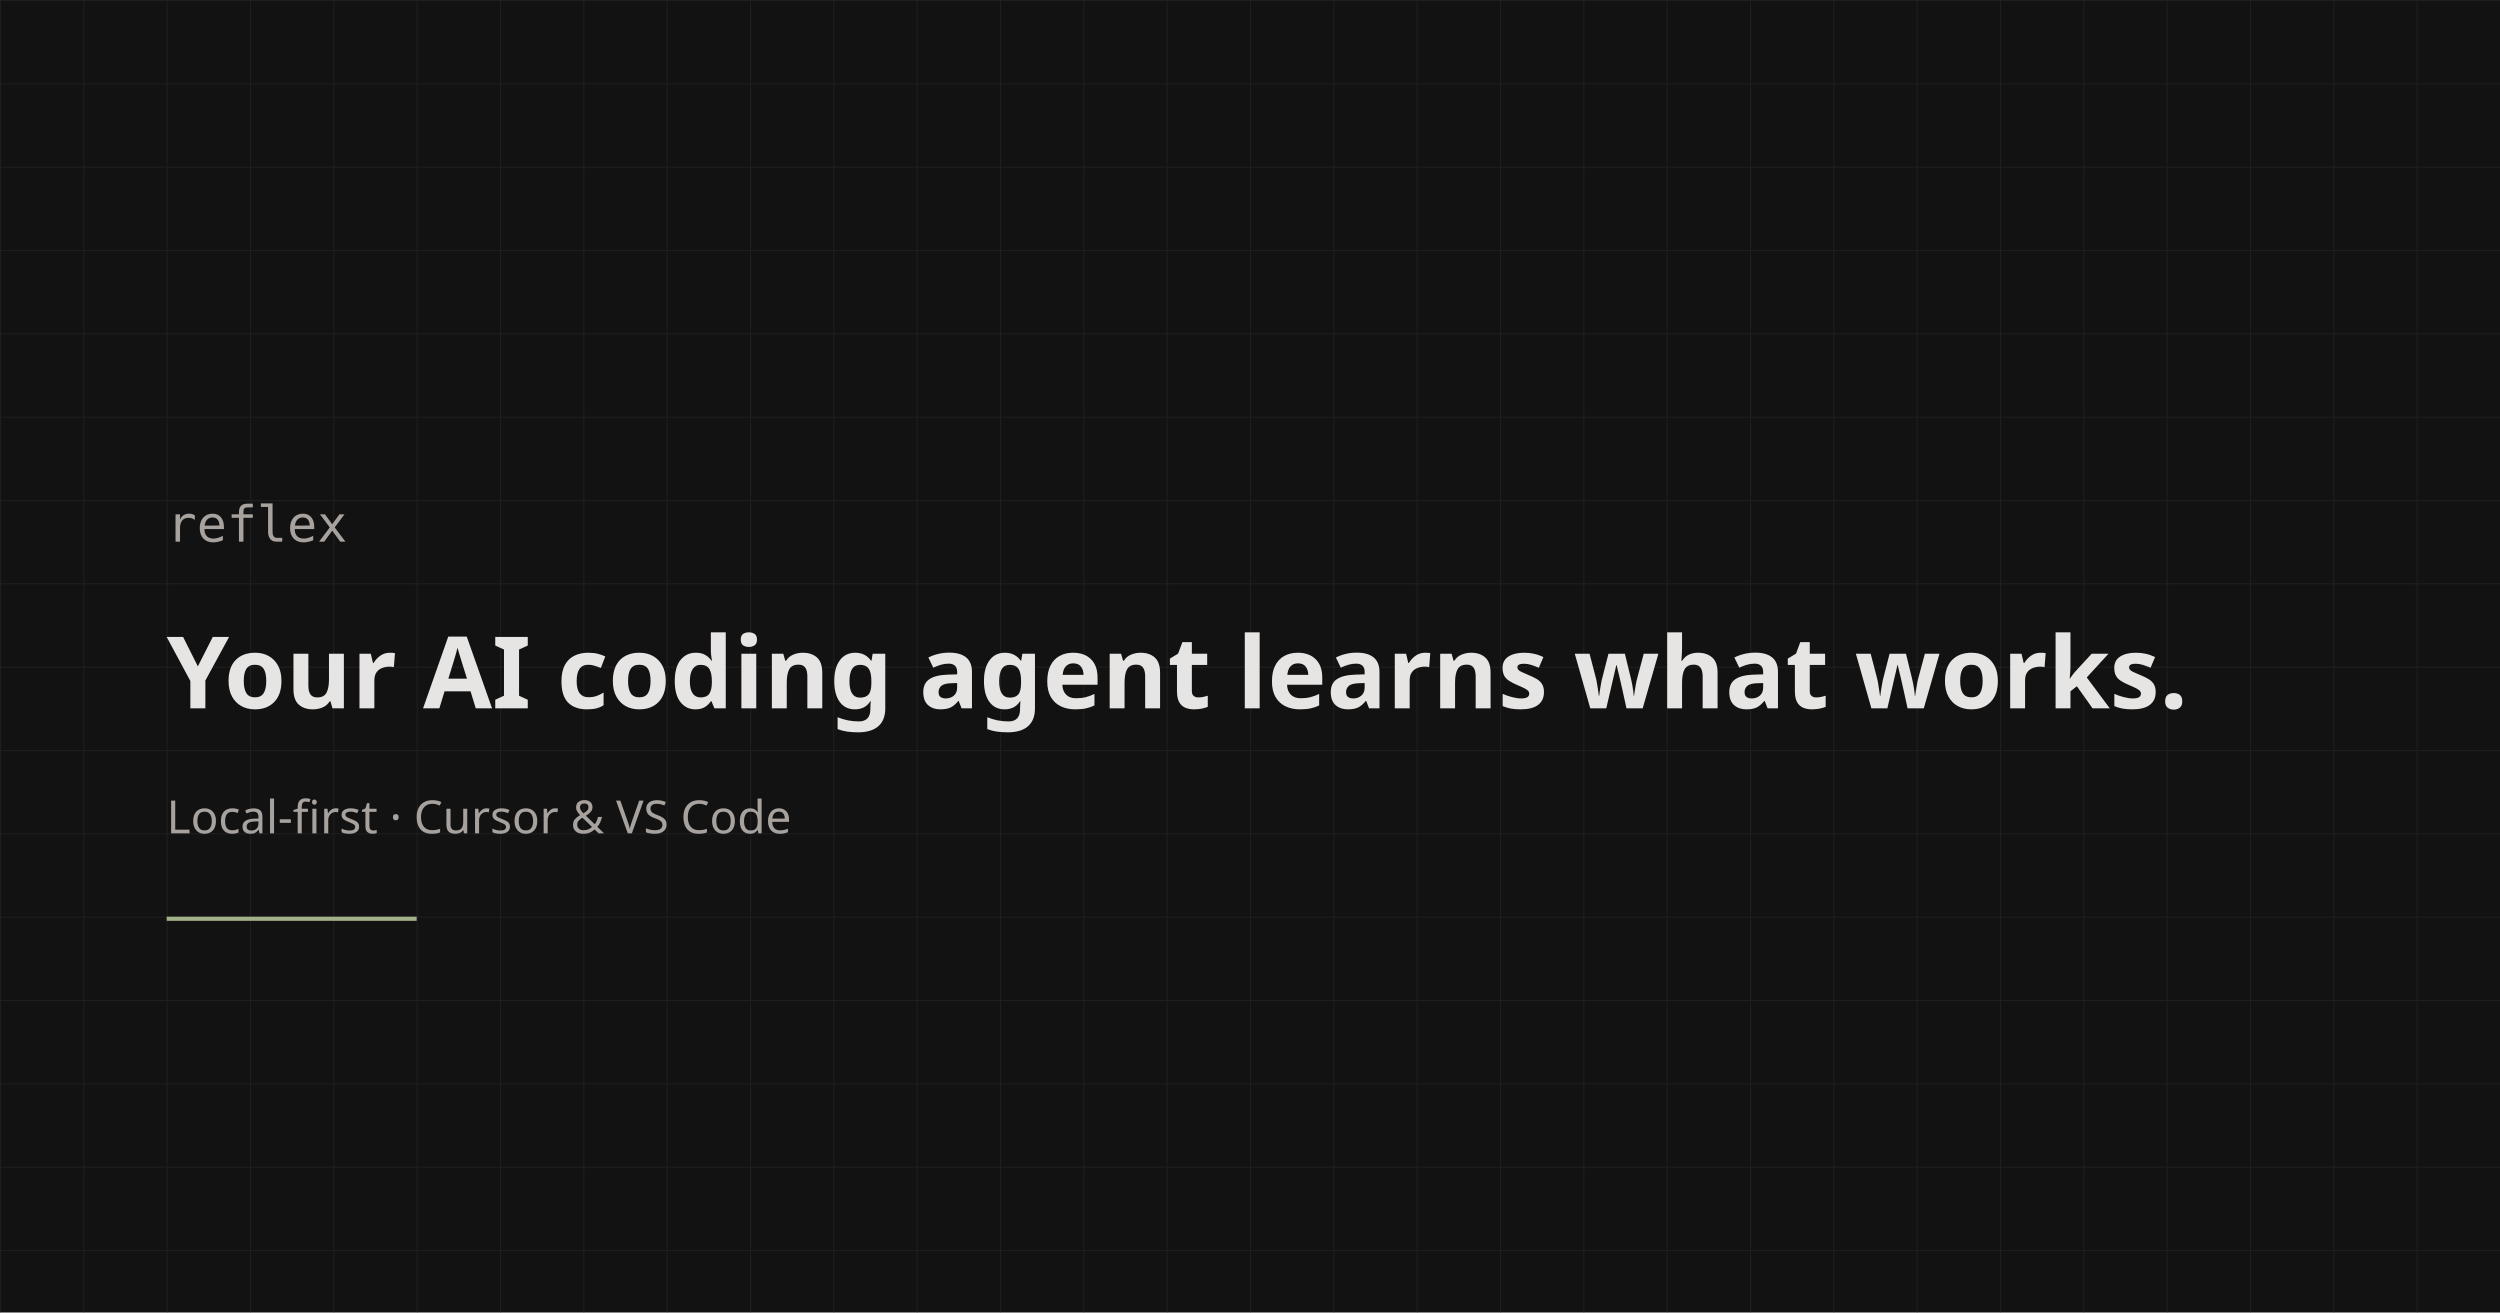
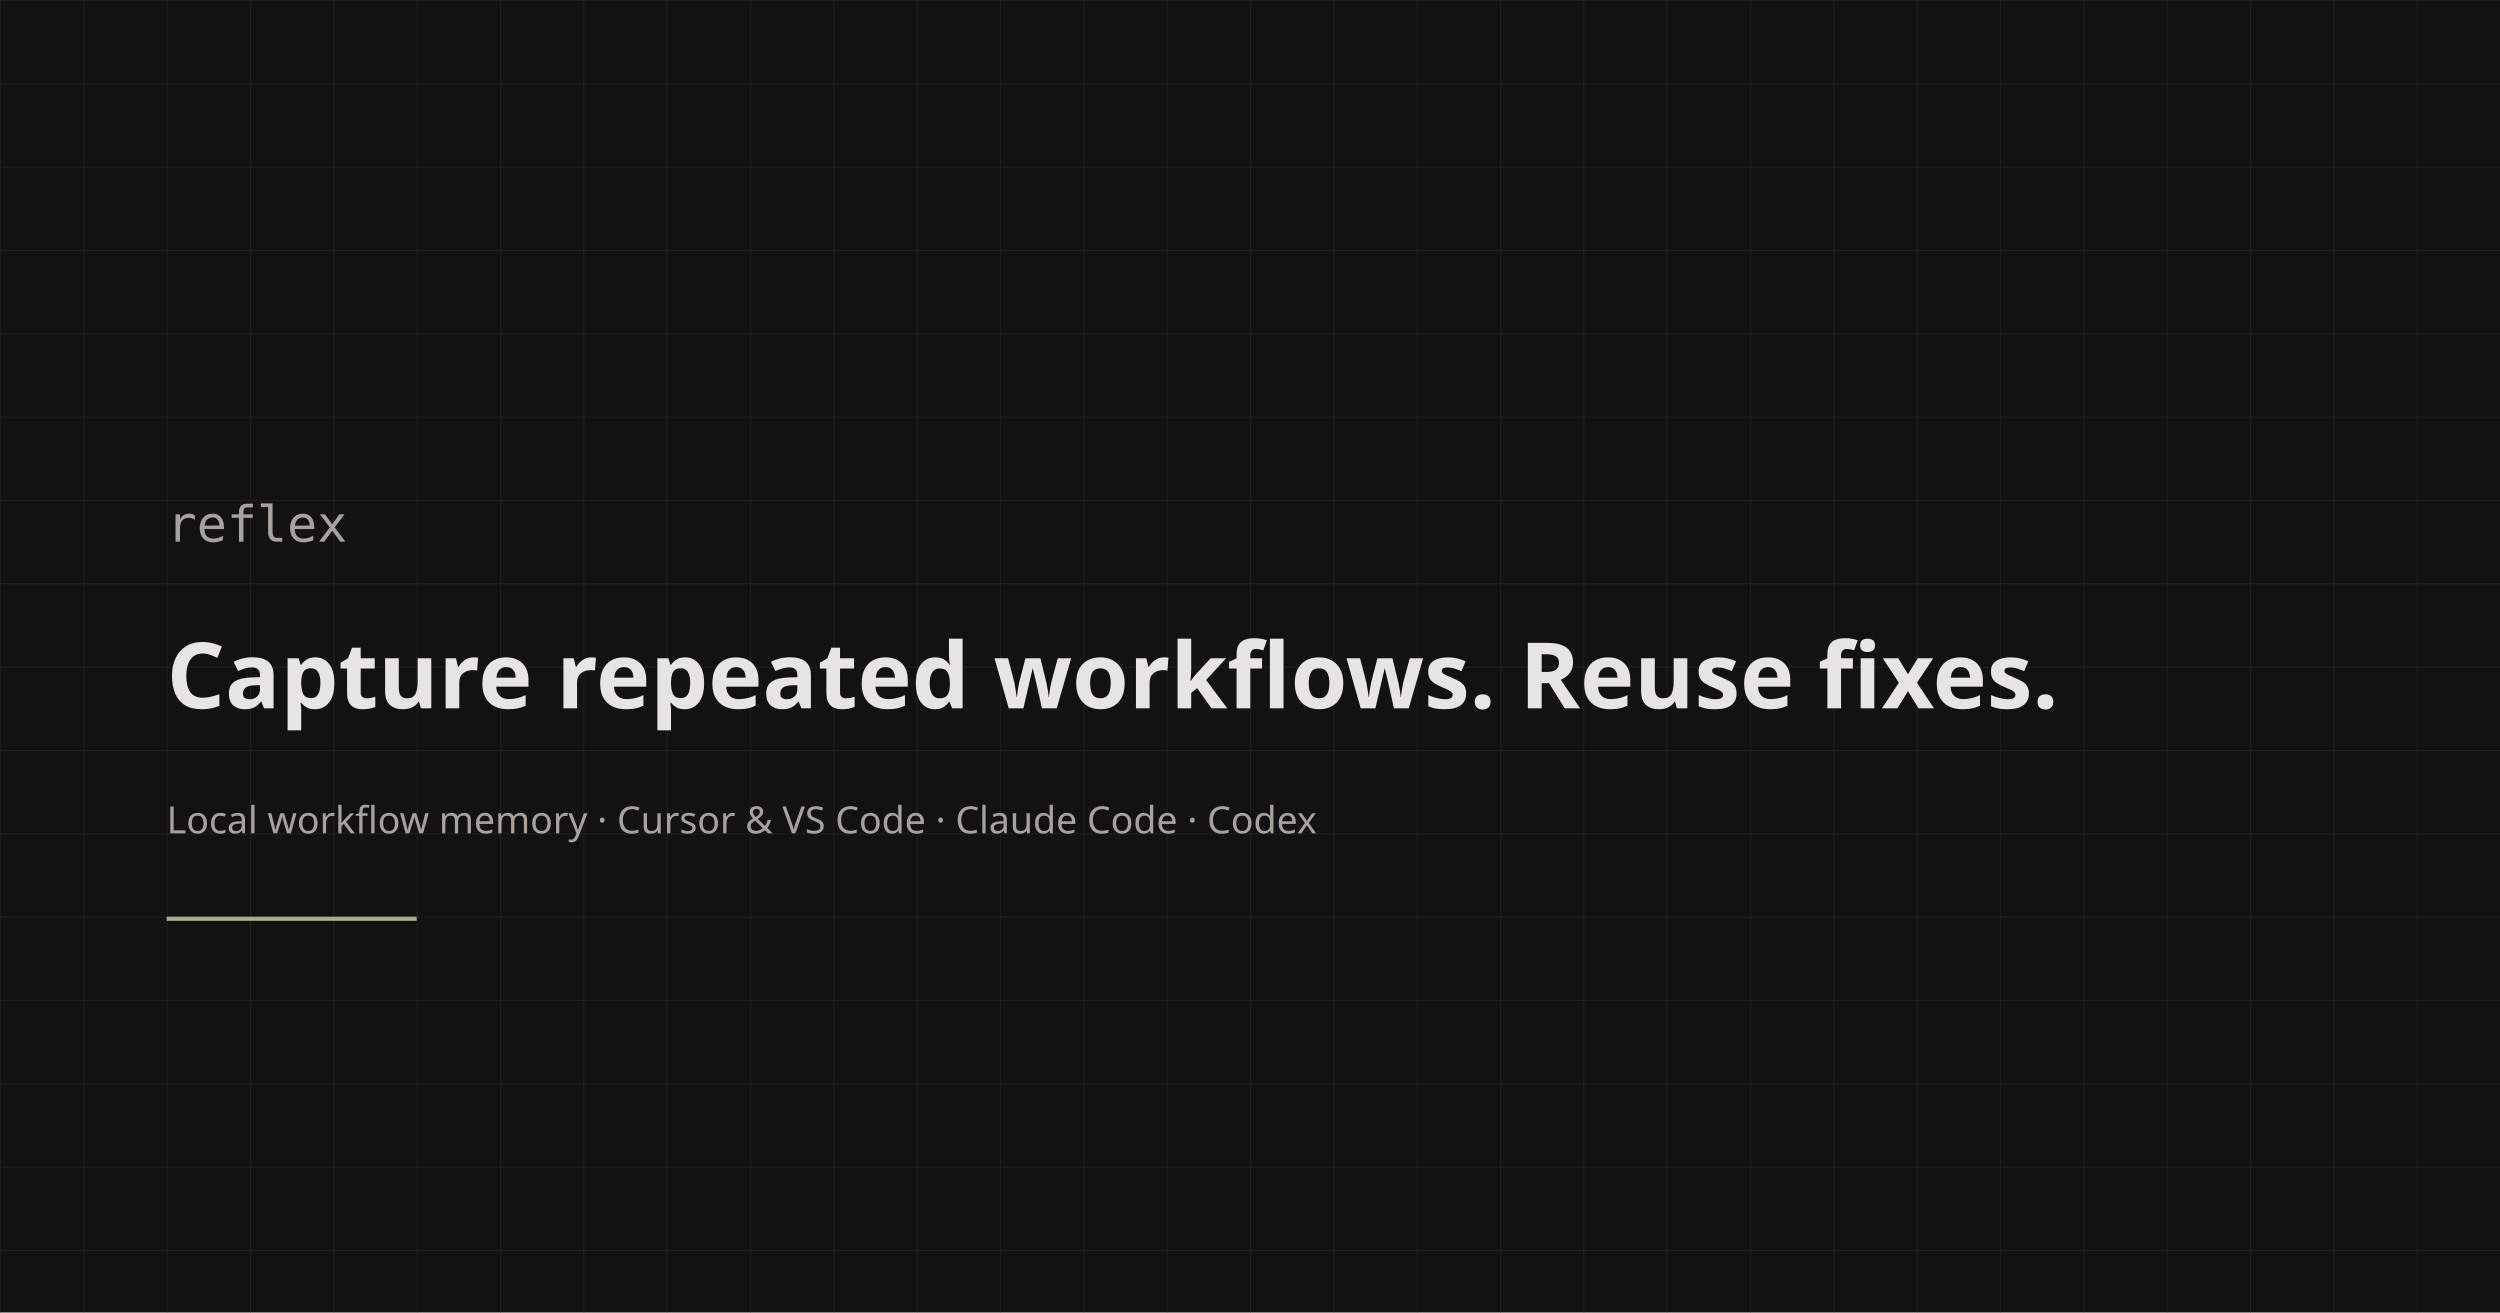
<svg xmlns="http://www.w3.org/2000/svg" width="1200" height="630" viewBox="0 0 1200 630" fill="none">
  <rect width="1200" height="630" fill="#121212" />
  <defs>
    <pattern id="grid" width="40" height="40" patternUnits="userSpaceOnUse">
      <path d="M 40 0 L 0 0 0 40" fill="none" stroke="#303030" stroke-width="1" />
    </pattern>
  </defs>
  <rect width="1200" height="630" fill="url(#grid)" opacity="0.4" />
  <text x="80" y="260" fill="#A8A29E" font-family="ui-monospace, monospace" font-size="24">reflex</text>
-   <text x="80" y="340" fill="#E7E5E4" font-family="system-ui, sans-serif" font-size="48" font-weight="600">Your AI coding agent learns what works.</text>
-   <text x="80" y="400" fill="#A8A29E" font-family="system-ui, sans-serif" font-size="22">Local-first · Cursor &amp; VS Code</text>
+   <text x="80" y="340" fill="#E7E5E4" font-family="system-ui, sans-serif" font-size="44" font-weight="600">Capture repeated workflows. Reuse fixes.</text>
+   <text x="80" y="400" fill="#A8A29E" font-family="system-ui, sans-serif" font-size="18">Local workflow memory · Cursor &amp; VS Code · Claude Code · Codex</text>
  <rect x="80" y="440" width="120" height="2" fill="#A3B18A" />
</svg>
